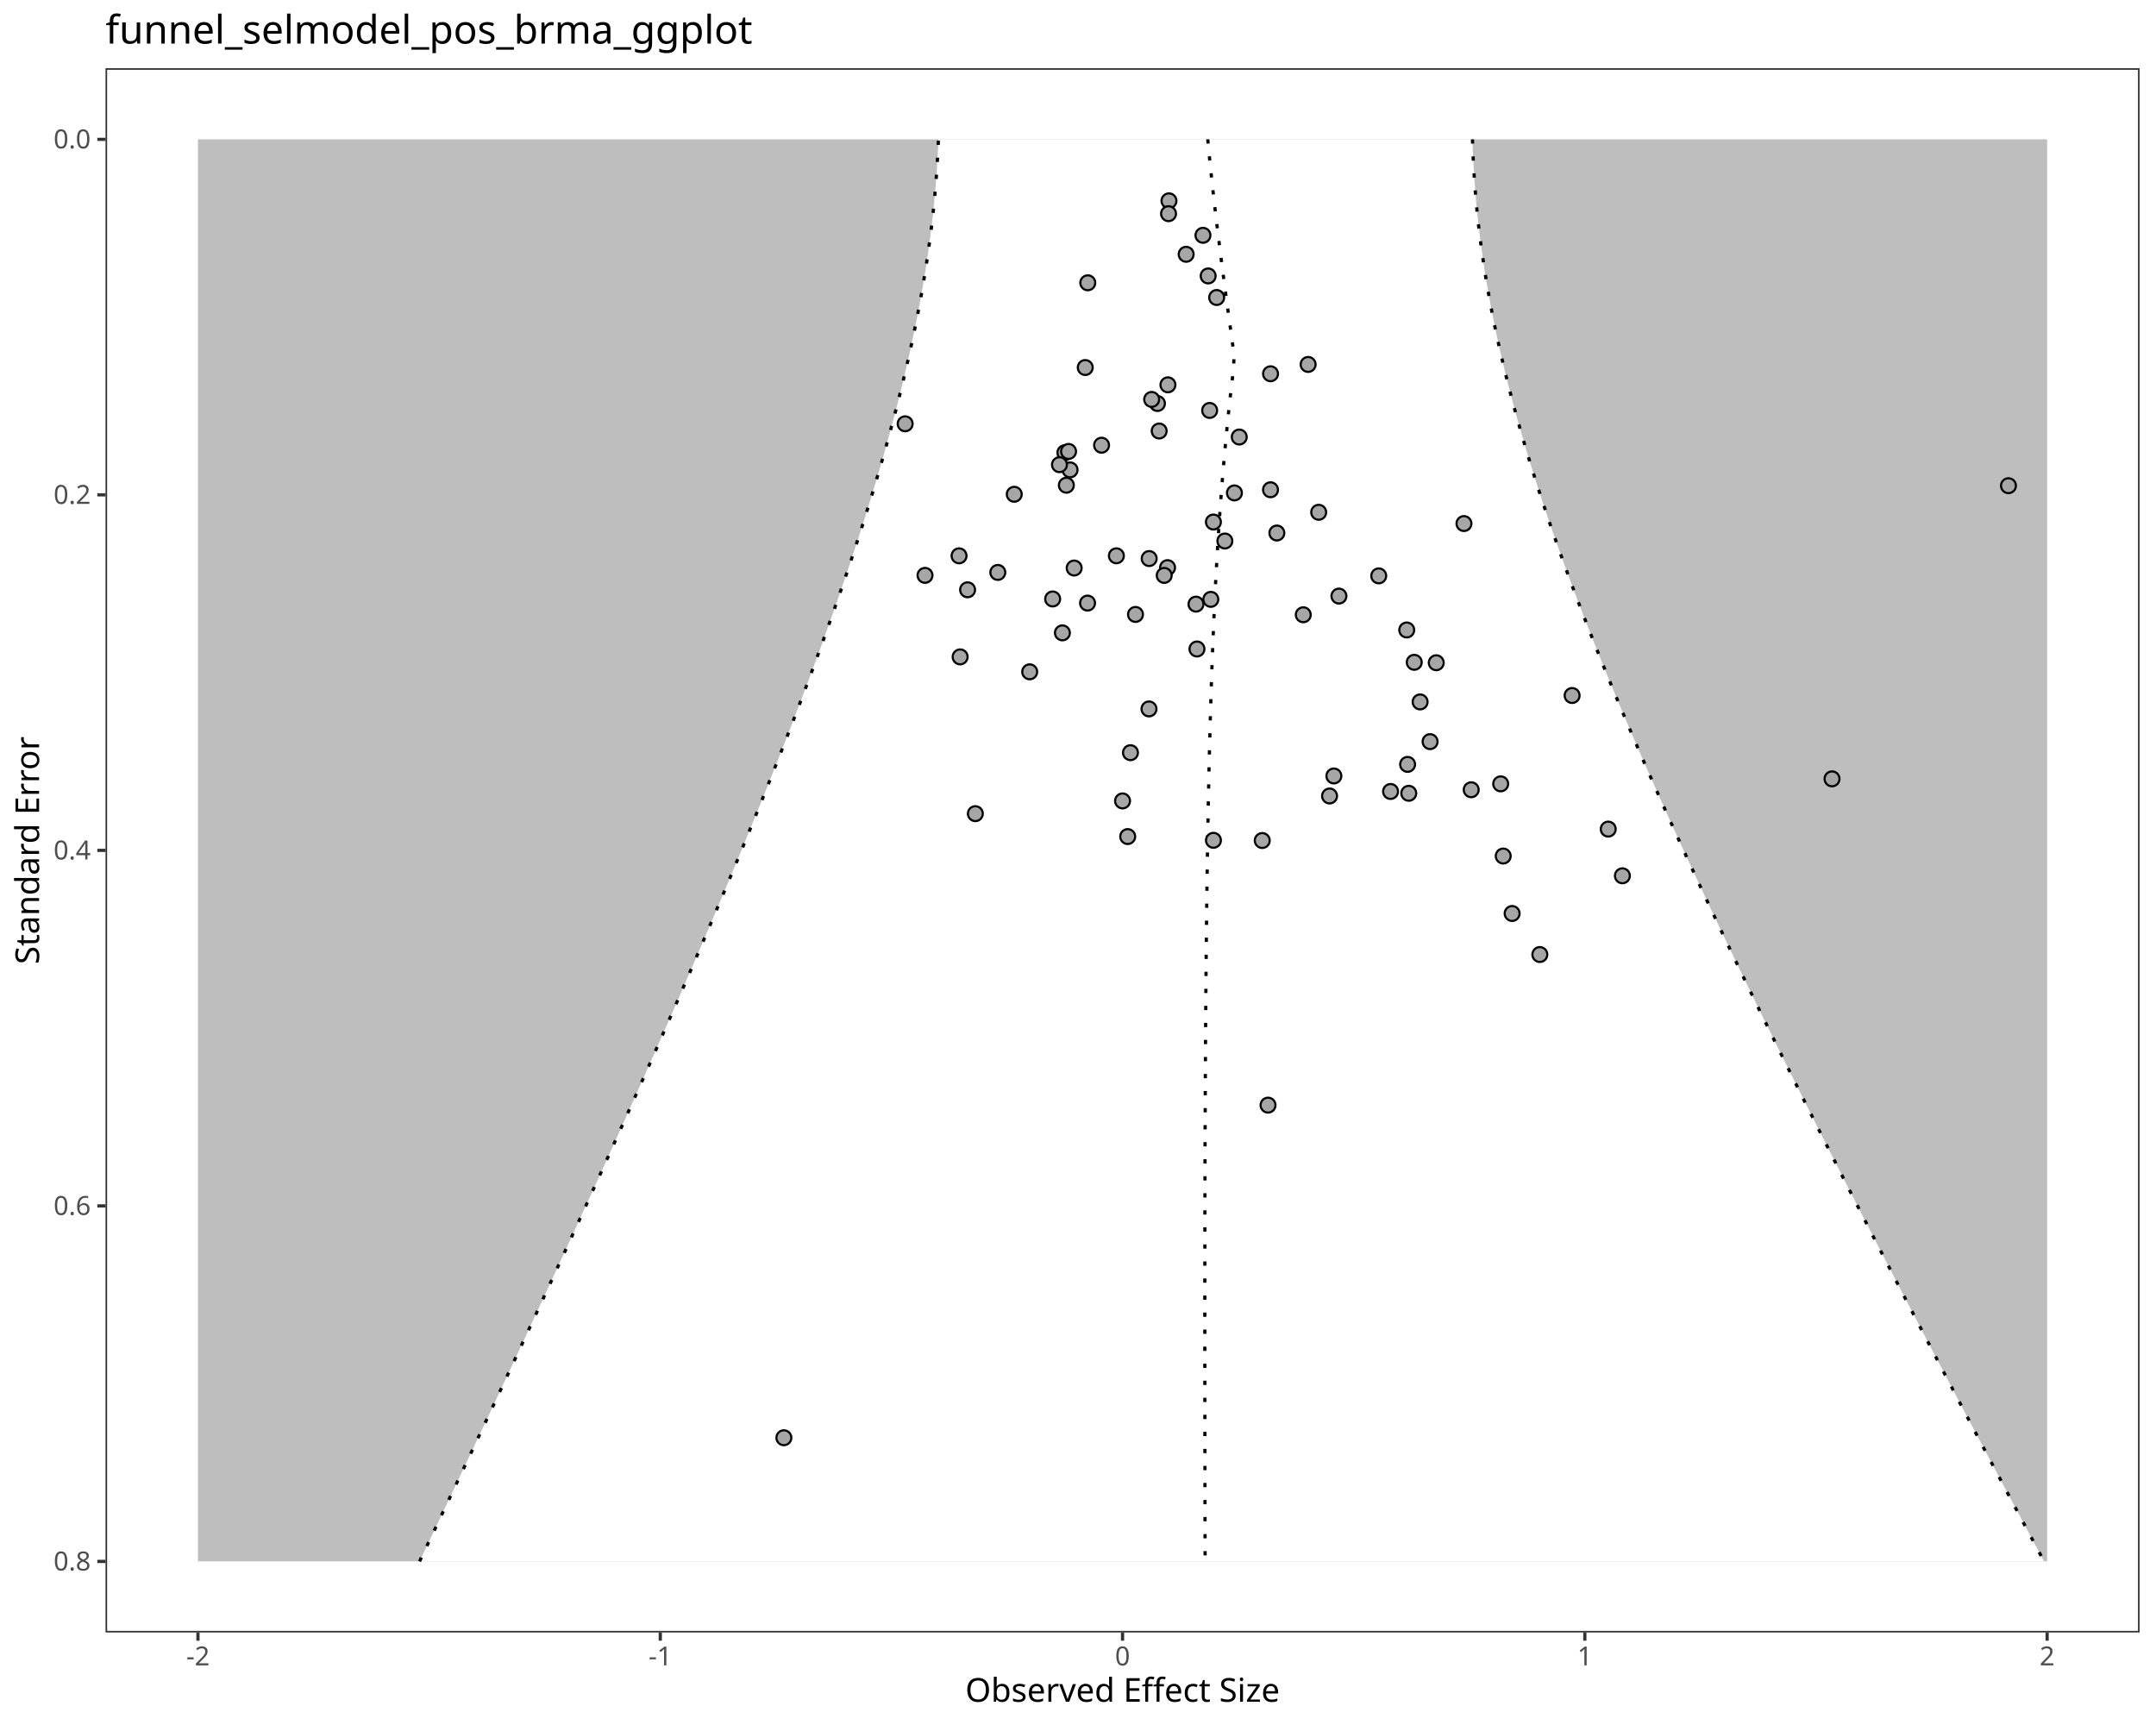
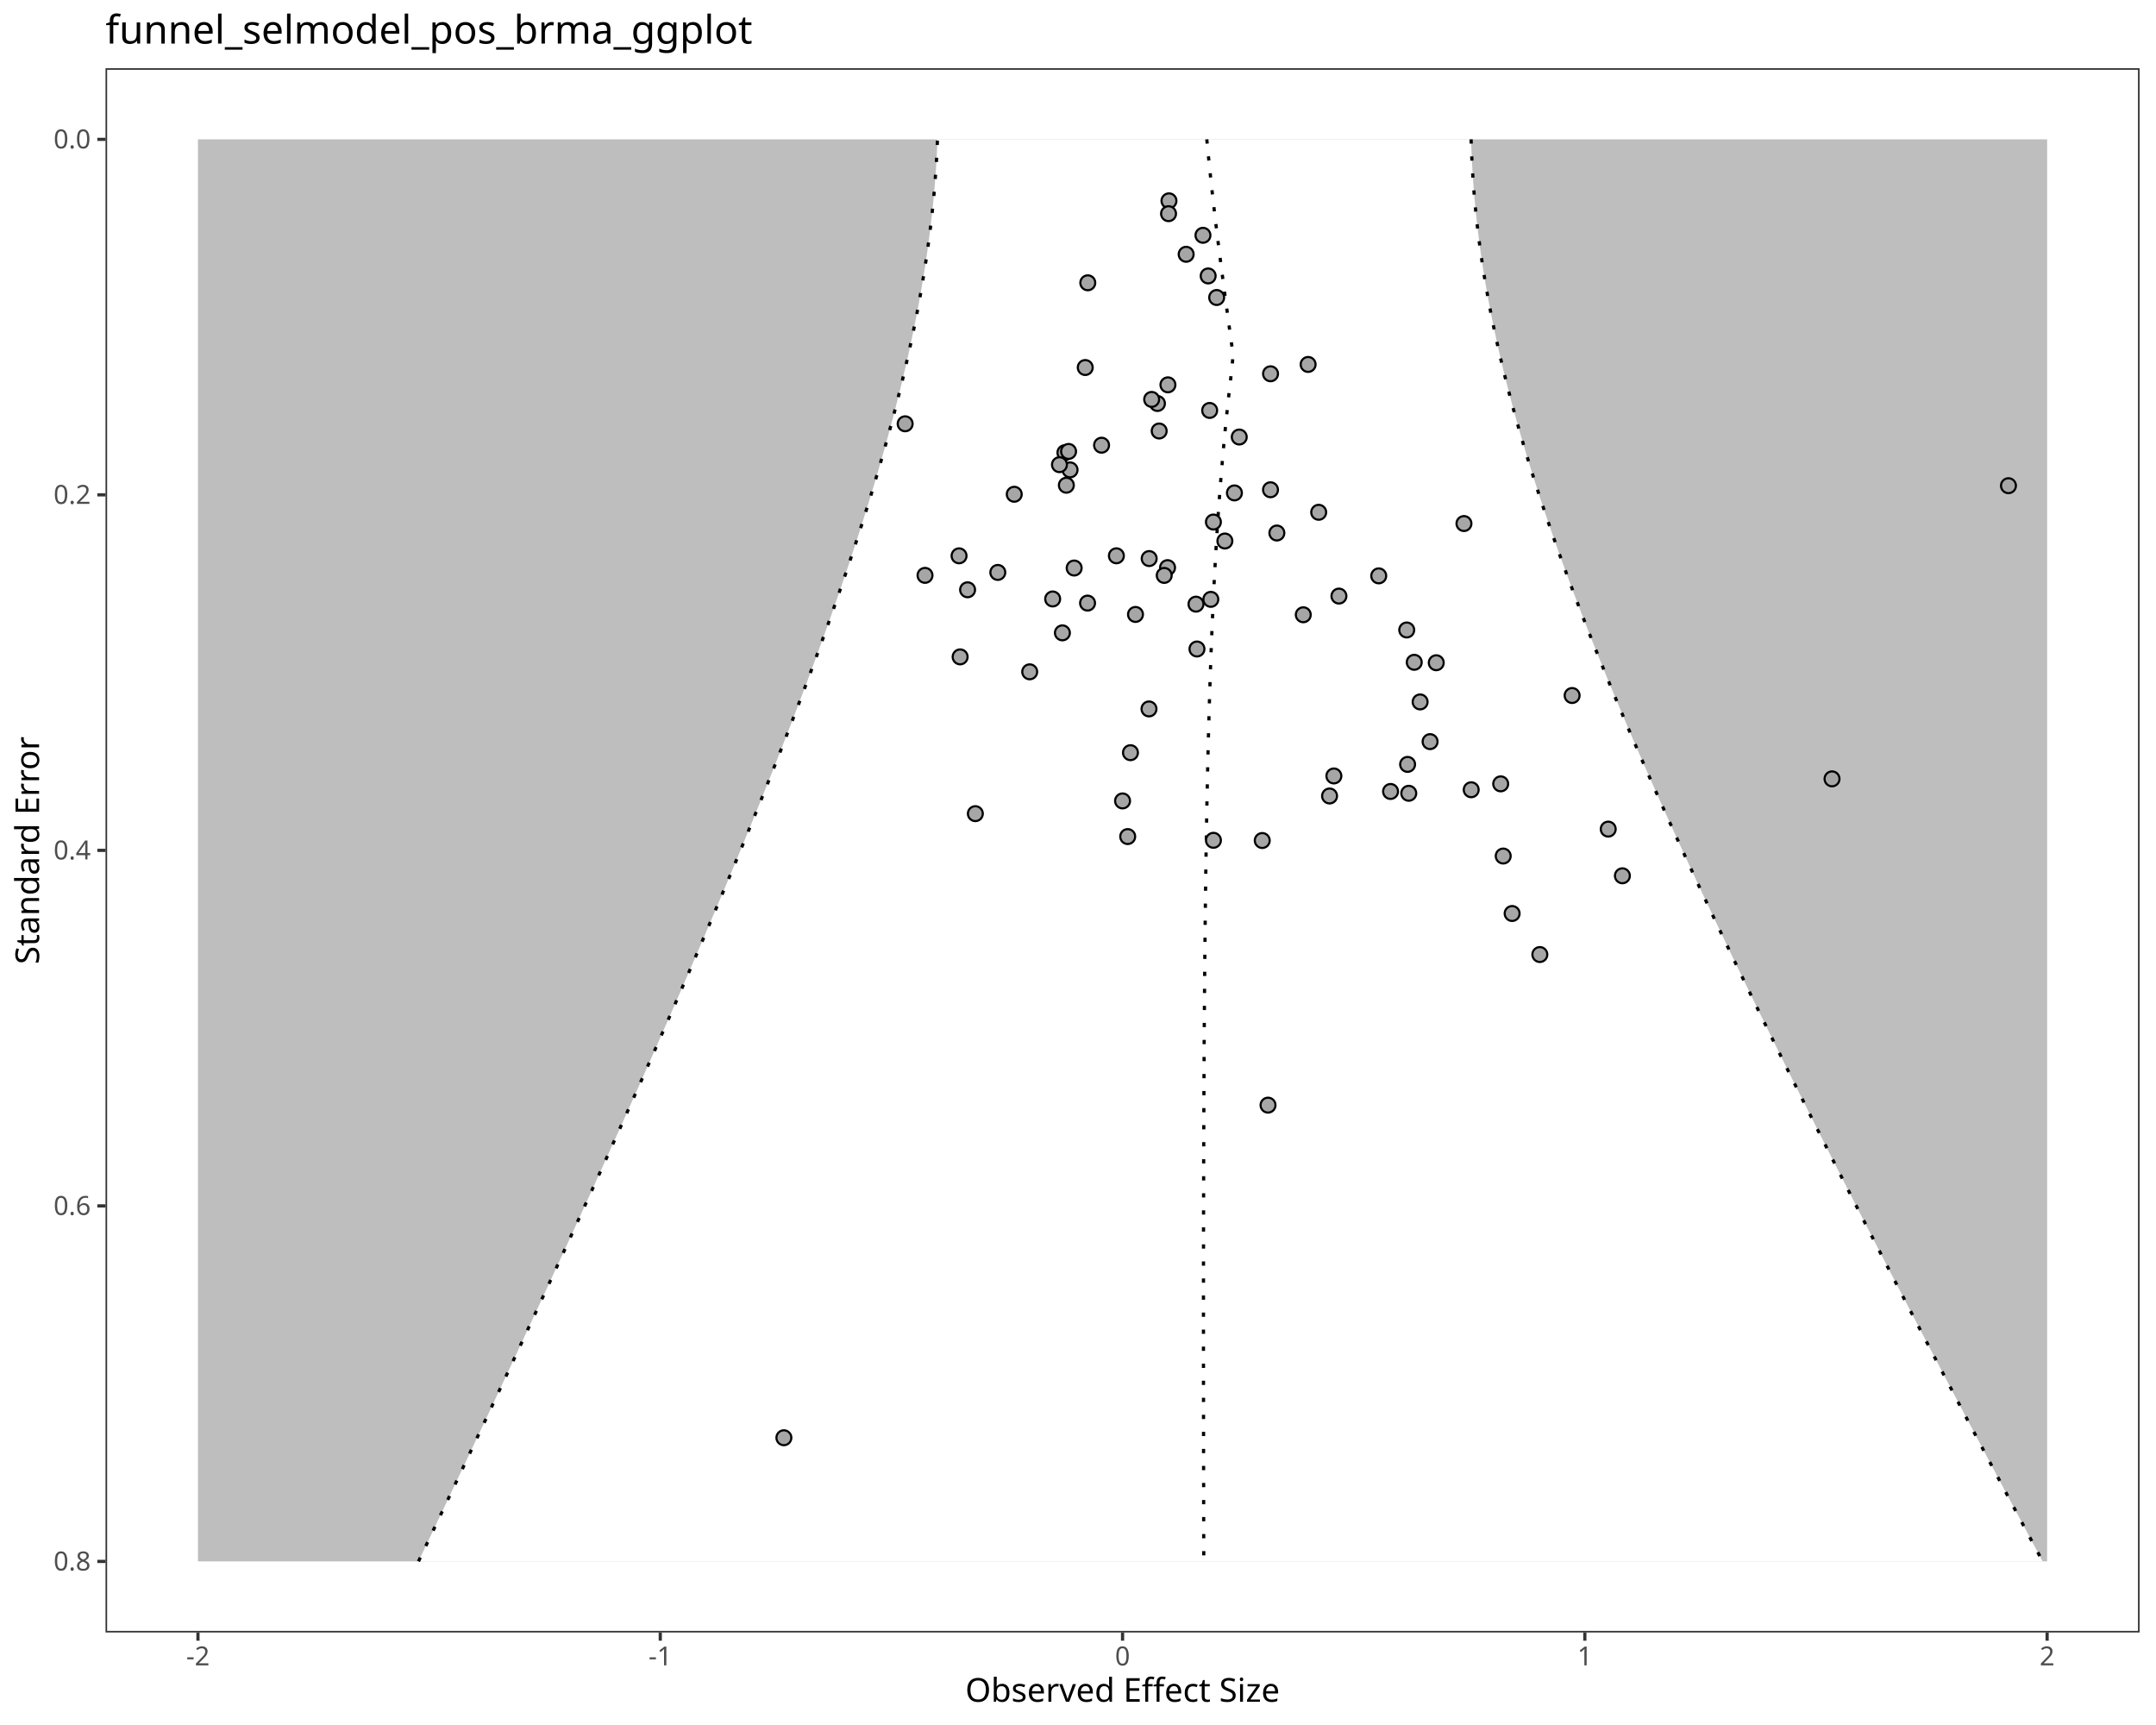
<svg xmlns="http://www.w3.org/2000/svg" class="svglite" data-engine-version="2.0" width="720.00pt" height="576.00pt" viewBox="0 0 720.00 576.00">
  <defs>
    <style type="text/css">
    .svglite line, .svglite polyline, .svglite polygon, .svglite path, .svglite rect, .svglite circle {
      fill: none;
      stroke: #000000;
      stroke-linecap: round;
      stroke-linejoin: round;
      stroke-miterlimit: 10.00;
    }
  </style>
  </defs>
  <rect width="100%" height="100%" style="stroke: none; fill: #FFFFFF;" />
  <defs>
    <clipPath id="cpMC4wMHw3MjAuMDB8MC4wMHw1NzYuMDA=">
      <rect x="0.00" y="0.00" width="720.00" height="576.00" />
    </clipPath>
  </defs>
  <g clip-path="url(#cpMC4wMHw3MjAuMDB8MC4wMHw1NzYuMDA=)">
    <rect x="0.00" y="0.00" width="720.00" height="576.00" style="stroke-width: 1.07; stroke: #FFFFFF; fill: #FFFFFF;" />
  </g>
  <defs>
    <clipPath id="cpMzUuMjR8NzE0LjUyfDIyLjc4fDU0NS4xMQ==">
      <rect x="35.24" y="22.78" width="679.28" height="522.33" />
    </clipPath>
  </defs>
  <g clip-path="url(#cpMzUuMjR8NzE0LjUyfDIyLjc4fDU0NS4xMQ==)">
    <rect x="35.24" y="22.78" width="679.28" height="522.33" style="stroke-width: 1.07; stroke: none; fill: #FFFFFF;" />
    <polygon points="66.11,46.53 683.64,46.53 683.64,521.37 66.11,521.37 " style="stroke-width: 1.07; stroke: none; stroke-linecap: butt; fill: #BEBEBE;" />
-     <polygon points="140.11,521.37 142.39,516.57 144.68,511.78 146.95,506.98 149.23,502.18 151.50,497.39 153.77,492.59 156.04,487.80 158.30,483.00 160.56,478.20 162.82,473.41 165.07,468.61 167.32,463.81 169.56,459.02 171.81,454.22 174.04,449.42 176.28,444.63 178.51,439.83 180.73,435.03 182.95,430.24 185.17,425.44 187.38,420.65 189.59,415.85 191.79,411.05 193.99,406.26 196.18,401.46 198.36,396.66 200.54,391.87 202.72,387.07 204.88,382.27 207.05,377.48 209.20,372.68 211.35,367.89 213.49,363.09 215.63,358.29 217.75,353.50 219.87,348.70 221.99,343.90 224.09,339.11 226.19,334.31 228.27,329.51 230.35,324.72 232.42,319.92 234.48,315.12 236.53,310.33 238.56,305.53 240.59,300.74 242.61,295.94 244.61,291.14 246.61,286.35 248.59,281.55 250.55,276.75 252.51,271.96 254.45,267.16 256.37,262.36 258.28,257.57 260.18,252.77 262.06,247.97 263.92,243.18 265.77,238.38 267.59,233.59 269.40,228.79 271.19,223.99 272.96,219.20 274.71,214.40 276.43,209.60 278.13,204.81 279.81,200.01 281.47,195.21 283.10,190.42 284.70,185.62 286.27,180.83 287.82,176.03 289.33,171.23 290.82,166.44 292.27,161.64 293.69,156.84 295.07,152.05 296.42,147.25 297.72,142.45 298.99,137.66 300.22,132.86 301.40,128.06 302.54,123.27 303.64,118.47 304.68,113.68 305.68,108.88 306.63,104.08 307.52,99.29 308.36,94.49 309.14,89.69 309.86,84.90 310.52,80.10 311.13,75.30 311.67,70.51 312.14,65.71 312.56,60.91 312.90,56.12 313.18,51.32 313.40,46.53 491.73,46.53 491.90,51.32 492.14,56.12 492.44,60.91 492.82,65.71 493.26,70.51 493.77,75.30 494.35,80.10 495.00,84.90 495.71,89.69 496.48,94.49 497.32,99.29 498.21,104.08 499.17,108.88 500.19,113.68 501.26,118.47 502.39,123.27 503.57,128.06 504.81,132.86 506.09,137.66 507.43,142.45 508.81,147.25 510.23,152.05 511.70,156.84 513.22,161.64 514.77,166.44 516.37,171.23 518.00,176.03 519.67,180.83 521.37,185.62 523.11,190.42 524.88,195.21 526.68,200.01 528.52,204.81 530.38,209.60 532.27,214.40 534.19,219.20 536.13,223.99 538.10,228.79 540.09,233.59 542.11,238.38 544.14,243.18 546.20,247.97 548.28,252.77 550.38,257.57 552.50,262.36 554.63,267.16 556.79,271.96 558.96,276.75 561.15,281.55 563.35,286.35 565.57,291.14 567.80,295.94 570.05,300.74 572.31,305.53 574.58,310.33 576.86,315.12 579.16,319.92 581.47,324.72 583.79,329.51 586.12,334.31 588.46,339.11 590.82,343.90 593.18,348.70 595.55,353.50 597.93,358.29 600.32,363.09 602.71,367.89 605.12,372.68 607.53,377.48 609.95,382.27 612.38,387.07 614.82,391.87 617.26,396.66 619.71,401.46 622.17,406.26 624.63,411.05 627.09,415.85 629.57,420.65 632.05,425.44 634.53,430.24 637.02,435.03 639.52,439.83 642.02,444.63 644.53,449.42 647.04,454.22 649.55,459.02 652.07,463.81 654.59,468.61 657.12,473.41 659.66,478.20 662.19,483.00 664.73,487.80 667.28,492.59 669.82,497.39 672.37,502.18 674.93,506.98 677.49,511.78 680.05,516.57 682.61,521.37 " style="stroke-width: 1.07; stroke: none; stroke-linecap: butt; fill: #FFFFFF;" />
-     <polyline points="403.32,46.53 403.78,51.32 404.26,56.12 404.77,60.91 405.30,65.71 405.85,70.51 406.42,75.30 407.01,80.10 407.61,84.90 408.23,89.69 408.85,94.49 409.49,99.29 410.14,104.08 410.80,108.88 411.46,113.68 412.13,118.47 411.93,123.27 411.36,128.06 410.81,132.86 410.29,137.66 409.80,142.45 409.34,147.25 408.90,152.05 408.48,156.84 408.09,161.64 407.72,166.44 407.37,171.23 407.05,176.03 406.74,180.83 406.45,185.62 406.18,190.42 405.92,195.21 405.68,200.01 405.46,204.81 405.25,209.60 405.05,214.40 404.87,219.20 404.69,223.99 404.53,228.79 404.38,233.59 404.23,238.38 404.10,243.18 403.97,247.97 403.85,252.77 403.74,257.57 403.64,262.36 403.54,267.16 403.45,271.96 403.36,276.75 403.28,281.55 403.21,286.35 403.14,291.14 403.07,295.94 403.01,300.74 402.95,305.53 402.90,310.33 402.85,315.12 402.80,319.92 402.76,324.72 402.72,329.51 402.68,334.31 402.65,339.11 402.61,343.90 402.58,348.70 402.56,353.50 402.53,358.29 402.51,363.09 402.49,367.89 402.47,372.68 402.45,377.48 402.43,382.27 402.42,387.07 402.41,391.87 402.40,396.66 402.39,401.46 402.38,406.26 402.37,411.05 402.36,415.85 402.36,420.65 402.35,425.44 402.35,430.24 402.35,435.03 402.35,439.83 402.35,444.63 402.35,449.42 402.35,454.22 402.36,459.02 402.36,463.81 402.36,468.61 402.37,473.41 402.37,478.20 402.38,483.00 402.39,487.80 402.40,492.59 402.40,497.39 402.41,502.18 402.42,506.98 402.43,511.78 402.44,516.57 402.45,521.37 " style="stroke-width: 1.07; stroke-dasharray: 1.42,4.27; stroke-linecap: butt;" />
-     <polyline points="140.11,521.37 142.39,516.57 144.68,511.78 146.95,506.98 149.23,502.18 151.50,497.39 153.77,492.59 156.04,487.80 158.30,483.00 160.56,478.20 162.82,473.41 165.07,468.61 167.32,463.81 169.56,459.02 171.81,454.22 174.04,449.42 176.28,444.63 178.51,439.83 180.73,435.03 182.95,430.24 185.17,425.44 187.38,420.65 189.59,415.85 191.79,411.05 193.99,406.26 196.18,401.46 198.36,396.66 200.54,391.87 202.72,387.07 204.88,382.27 207.05,377.48 209.20,372.68 211.35,367.89 213.49,363.09 215.63,358.29 217.75,353.50 219.87,348.70 221.99,343.90 224.09,339.11 226.19,334.31 228.27,329.51 230.35,324.72 232.42,319.92 234.48,315.12 236.53,310.33 238.56,305.53 240.59,300.74 242.61,295.94 244.61,291.14 246.61,286.35 248.59,281.55 250.55,276.75 252.51,271.96 254.45,267.16 256.37,262.36 258.28,257.57 260.18,252.77 262.06,247.97 263.92,243.18 265.77,238.38 267.59,233.59 269.40,228.79 271.19,223.99 272.96,219.20 274.71,214.40 276.43,209.60 278.13,204.81 279.81,200.01 281.47,195.21 283.10,190.42 284.70,185.62 286.27,180.83 287.82,176.03 289.33,171.23 290.82,166.44 292.27,161.64 293.69,156.84 295.07,152.05 296.42,147.25 297.72,142.45 298.99,137.66 300.22,132.86 301.40,128.06 302.54,123.27 303.64,118.47 304.68,113.68 305.68,108.88 306.63,104.08 307.52,99.29 308.36,94.49 309.14,89.69 309.86,84.90 310.52,80.10 311.13,75.30 311.67,70.51 312.14,65.71 312.56,60.91 312.90,56.12 313.18,51.32 313.40,46.53 " style="stroke-width: 1.07; stroke-dasharray: 1.42,4.27; stroke-linecap: butt;" />
-     <polyline points="491.73,46.53 491.90,51.32 492.14,56.12 492.44,60.91 492.82,65.71 493.26,70.51 493.77,75.30 494.35,80.10 495.00,84.90 495.71,89.69 496.48,94.49 497.32,99.29 498.21,104.08 499.17,108.88 500.19,113.68 501.26,118.47 502.39,123.27 503.57,128.06 504.81,132.86 506.09,137.66 507.43,142.45 508.81,147.25 510.23,152.05 511.70,156.84 513.22,161.64 514.77,166.44 516.37,171.23 518.00,176.03 519.67,180.83 521.37,185.62 523.11,190.42 524.88,195.21 526.68,200.01 528.52,204.81 530.38,209.60 532.27,214.40 534.19,219.20 536.13,223.99 538.10,228.79 540.09,233.59 542.11,238.38 544.14,243.18 546.20,247.97 548.28,252.77 550.38,257.57 552.50,262.36 554.63,267.16 556.79,271.96 558.96,276.75 561.15,281.55 563.35,286.35 565.57,291.14 567.80,295.94 570.05,300.74 572.31,305.53 574.58,310.33 576.86,315.12 579.16,319.92 581.47,324.72 583.79,329.51 586.12,334.31 588.46,339.11 590.82,343.90 593.18,348.70 595.55,353.50 597.93,358.29 600.32,363.09 602.71,367.89 605.12,372.68 607.53,377.48 609.95,382.27 612.38,387.07 614.82,391.87 617.26,396.66 619.71,401.46 622.17,406.26 624.63,411.05 627.09,415.85 629.57,420.65 632.05,425.44 634.53,430.24 637.02,435.03 639.52,439.83 642.02,444.63 644.53,449.42 647.04,454.22 649.55,459.02 652.07,463.81 654.59,468.61 657.12,473.41 659.66,478.20 662.19,483.00 664.73,487.80 667.28,492.59 669.82,497.39 672.37,502.18 674.93,506.98 677.49,511.78 680.05,516.57 682.61,521.37 " style="stroke-width: 1.07; stroke-dasharray: 1.42,4.27; stroke-linecap: butt;" />
+     <polygon points="139.75,521.37 142.04,516.57 144.32,511.78 146.60,506.98 148.88,502.18 151.15,497.39 153.42,492.59 155.69,487.80 157.95,483.00 160.21,478.20 162.47,473.41 164.72,468.61 166.97,463.81 169.22,459.02 171.46,454.22 173.70,449.42 175.93,444.63 178.16,439.83 180.39,435.03 182.61,430.24 184.82,425.44 187.04,420.65 189.24,415.85 191.45,411.05 193.64,406.26 195.83,401.46 198.02,396.66 200.20,391.87 202.38,387.07 204.54,382.27 206.71,377.48 208.86,372.68 211.01,367.89 213.16,363.09 215.29,358.29 217.42,353.50 219.54,348.70 221.65,343.90 223.76,339.11 225.85,334.31 227.94,329.51 230.02,324.72 232.09,319.92 234.15,315.12 236.20,310.33 238.24,305.53 240.26,300.74 242.28,295.94 244.29,291.14 246.28,286.35 248.26,281.55 250.23,276.75 252.19,271.96 254.13,267.16 256.05,262.36 257.97,257.57 259.86,252.77 261.74,247.97 263.61,243.18 265.45,238.38 267.28,233.59 269.09,228.79 270.88,223.99 272.65,219.20 274.39,214.40 276.12,209.60 277.82,204.81 279.50,200.01 281.16,195.21 282.79,190.42 284.39,185.62 285.96,180.83 287.51,176.03 289.02,171.23 290.51,166.44 291.96,161.64 293.38,156.84 294.76,152.05 296.11,147.25 297.42,142.45 298.68,137.66 299.91,132.86 301.10,128.06 302.23,123.27 303.33,118.47 304.37,113.68 305.37,108.88 306.32,104.08 307.21,99.29 308.04,94.49 308.82,89.69 309.55,84.90 310.21,80.10 310.81,75.30 311.35,70.51 311.83,65.71 312.24,60.91 312.59,56.12 312.87,51.32 313.08,46.53 491.27,46.53 491.44,51.32 491.68,56.12 491.99,60.91 492.37,65.71 492.82,70.51 493.33,75.30 493.91,80.10 494.56,84.90 495.27,89.69 496.05,94.49 496.89,99.29 497.79,104.08 498.75,108.88 499.77,113.68 500.85,118.47 501.98,123.27 503.17,128.06 504.40,132.86 505.69,137.66 507.03,142.45 508.41,147.25 509.84,152.05 511.31,156.84 512.83,161.64 514.38,166.44 515.98,171.23 517.61,176.03 519.28,180.83 520.99,185.62 522.73,190.42 524.50,195.21 526.30,200.01 528.14,204.81 530.00,209.60 531.89,214.40 533.81,219.20 535.75,223.99 537.72,228.79 539.71,233.59 541.73,238.38 543.76,243.18 545.82,247.97 547.90,252.77 550.00,257.57 552.12,262.36 554.25,267.16 556.41,271.96 558.58,276.75 560.76,281.55 562.96,286.35 565.18,291.14 567.41,295.94 569.66,300.74 571.92,305.53 574.19,310.33 576.47,315.12 578.77,319.92 581.08,324.72 583.40,329.51 585.73,334.31 588.07,339.11 590.42,343.90 592.78,348.70 595.15,353.50 597.52,358.29 599.91,363.09 602.31,367.89 604.71,372.68 607.12,377.48 609.54,382.27 611.97,387.07 614.40,391.87 616.84,396.66 619.29,401.46 621.74,406.26 624.20,411.05 626.67,415.85 629.14,420.65 631.62,425.44 634.10,430.24 636.59,435.03 639.09,439.83 641.58,444.63 644.09,449.42 646.60,454.22 649.11,459.02 651.63,463.81 654.15,468.61 656.67,473.41 659.21,478.20 661.74,483.00 664.28,487.80 666.82,492.59 669.36,497.39 671.91,502.18 674.47,506.98 677.02,511.78 679.58,516.57 682.14,521.37 " style="stroke-width: 1.07; stroke: none; stroke-linecap: butt; fill: #FFFFFF;" />
+     <polyline points="403.01,46.53 403.47,51.32 403.96,56.12 404.46,60.91 404.99,65.71 405.54,70.51 406.11,75.30 406.69,80.10 407.30,84.90 407.91,89.69 408.54,94.49 409.17,99.29 409.82,104.08 410.47,108.88 411.13,113.68 411.79,118.47 411.37,123.27 410.80,128.06 410.26,132.86 409.75,137.66 409.26,142.45 408.80,147.25 408.37,152.05 407.96,156.84 407.57,161.64 407.21,166.44 406.86,171.23 406.54,176.03 406.24,180.83 405.95,185.62 405.69,190.42 405.43,195.21 405.20,200.01 404.98,204.81 404.77,209.60 404.57,214.40 404.39,219.20 404.22,223.99 404.06,228.79 403.91,233.59 403.77,238.38 403.63,243.18 403.51,247.97 403.39,252.77 403.28,257.57 403.18,262.36 403.08,267.16 402.99,271.96 402.91,276.75 402.83,281.55 402.75,286.35 402.68,291.14 402.62,295.94 402.56,300.74 402.50,305.53 402.45,310.33 402.40,315.12 402.35,319.92 402.31,324.72 402.27,329.51 402.23,334.31 402.20,339.11 402.16,343.90 402.13,348.70 402.11,353.50 402.08,358.29 402.06,363.09 402.04,367.89 402.02,372.68 402.00,377.48 401.99,382.27 401.97,387.07 401.96,391.87 401.95,396.66 401.94,401.46 401.93,406.26 401.92,411.05 401.92,415.85 401.91,420.65 401.91,425.44 401.90,430.24 401.90,435.03 401.90,439.83 401.90,444.63 401.90,449.42 401.90,454.22 401.91,459.02 401.91,463.81 401.92,468.61 401.92,473.41 401.93,478.20 401.93,483.00 401.94,487.80 401.95,492.59 401.96,497.39 401.96,502.18 401.97,506.98 401.98,511.78 401.99,516.57 402.01,521.37 " style="stroke-width: 1.07; stroke-dasharray: 1.42,4.27; stroke-linecap: butt;" />
+     <polyline points="139.75,521.37 142.04,516.57 144.32,511.78 146.60,506.98 148.88,502.18 151.15,497.39 153.42,492.59 155.69,487.80 157.95,483.00 160.21,478.20 162.47,473.41 164.72,468.61 166.97,463.81 169.22,459.02 171.46,454.22 173.70,449.42 175.93,444.63 178.16,439.83 180.39,435.03 182.61,430.24 184.82,425.44 187.04,420.65 189.24,415.85 191.45,411.05 193.64,406.26 195.83,401.46 198.02,396.66 200.20,391.87 202.38,387.07 204.54,382.27 206.71,377.48 208.86,372.68 211.01,367.89 213.16,363.09 215.29,358.29 217.42,353.50 219.54,348.70 221.65,343.90 223.76,339.11 225.85,334.31 227.94,329.51 230.02,324.72 232.09,319.92 234.15,315.12 236.20,310.33 238.24,305.53 240.26,300.74 242.28,295.94 244.29,291.14 246.28,286.35 248.26,281.55 250.23,276.75 252.19,271.96 254.13,267.16 256.05,262.36 257.97,257.57 259.86,252.77 261.74,247.97 263.61,243.18 265.45,238.38 267.28,233.59 269.09,228.79 270.88,223.99 272.65,219.20 274.39,214.40 276.12,209.60 277.82,204.81 279.50,200.01 281.16,195.21 282.79,190.42 284.39,185.62 285.96,180.83 287.51,176.03 289.02,171.23 290.51,166.44 291.96,161.64 293.38,156.84 294.76,152.05 296.11,147.25 297.42,142.45 298.68,137.66 299.91,132.86 301.10,128.06 302.23,123.27 303.33,118.47 304.37,113.68 305.37,108.88 306.32,104.08 307.21,99.29 308.04,94.49 308.82,89.69 309.55,84.90 310.21,80.10 310.81,75.30 311.35,70.51 311.83,65.71 312.24,60.91 312.59,56.12 312.87,51.32 313.08,46.53 " style="stroke-width: 1.07; stroke-dasharray: 1.42,4.27; stroke-linecap: butt;" />
+     <polyline points="491.27,46.53 491.44,51.32 491.68,56.12 491.99,60.91 492.37,65.71 492.82,70.51 493.33,75.30 493.91,80.10 494.56,84.90 495.27,89.69 496.05,94.49 496.89,99.29 497.79,104.08 498.75,108.88 499.77,113.68 500.85,118.47 501.98,123.27 503.17,128.06 504.40,132.86 505.69,137.66 507.03,142.45 508.41,147.25 509.84,152.05 511.31,156.84 512.83,161.64 514.38,166.44 515.98,171.23 517.61,176.03 519.28,180.83 520.99,185.62 522.73,190.42 524.50,195.21 526.30,200.01 528.14,204.81 530.00,209.60 531.89,214.40 533.81,219.20 535.75,223.99 537.72,228.79 539.71,233.59 541.73,238.38 543.76,243.18 545.82,247.97 547.90,252.77 550.00,257.57 552.12,262.36 554.25,267.16 556.41,271.96 558.58,276.75 560.76,281.55 562.96,286.35 565.18,291.14 567.41,295.94 569.66,300.74 571.92,305.53 574.19,310.33 576.47,315.12 578.77,319.92 581.08,324.72 583.40,329.51 585.73,334.31 588.07,339.11 590.42,343.90 592.78,348.70 595.15,353.50 597.52,358.29 599.91,363.09 602.31,367.89 604.71,372.68 607.12,377.48 609.54,382.27 611.97,387.07 614.40,391.87 616.84,396.66 619.29,401.46 621.74,406.26 624.20,411.05 626.67,415.85 629.14,420.65 631.62,425.44 634.10,430.24 636.59,435.03 639.09,439.83 641.58,444.63 644.09,449.42 646.60,454.22 649.11,459.02 651.63,463.81 654.15,468.61 656.67,473.41 659.21,478.20 661.74,483.00 664.28,487.80 666.82,492.59 669.36,497.39 671.91,502.18 674.47,506.98 677.02,511.78 679.58,516.57 682.14,521.37 " style="stroke-width: 1.07; stroke-dasharray: 1.42,4.27; stroke-linecap: butt;" />
    <circle cx="426.41" cy="177.98" r="2.49" style="stroke-width: 0.71; fill: #A6A6A6;" />
    <circle cx="436.85" cy="121.69" r="2.49" style="stroke-width: 0.71; fill: #A6A6A6;" />
    <circle cx="406.31" cy="99.34" r="2.49" style="stroke-width: 0.71; fill: #A6A6A6;" />
    <circle cx="670.73" cy="162.18" r="2.49" style="stroke-width: 0.71; fill: #A6A6A6;" />
    <circle cx="403.97" cy="137.05" r="2.49" style="stroke-width: 0.71; fill: #A6A6A6;" />
    <circle cx="403.47" cy="92.14" r="2.49" style="stroke-width: 0.71; fill: #A6A6A6;" />
    <circle cx="363.27" cy="94.43" r="2.49" style="stroke-width: 0.71; fill: #A6A6A6;" />
    <circle cx="367.87" cy="148.66" r="2.49" style="stroke-width: 0.71; fill: #A6A6A6;" />
    <circle cx="396.12" cy="84.91" r="2.49" style="stroke-width: 0.71; fill: #A6A6A6;" />
    <circle cx="390.38" cy="67.06" r="2.49" style="stroke-width: 0.71; fill: #A6A6A6;" />
    <circle cx="401.73" cy="78.57" r="2.49" style="stroke-width: 0.71; fill: #A6A6A6;" />
    <circle cx="390.24" cy="71.35" r="2.49" style="stroke-width: 0.71; fill: #A6A6A6;" />
    <circle cx="460.43" cy="192.29" r="2.49" style="stroke-width: 0.71; fill: #A6A6A6;" />
    <circle cx="409.05" cy="180.65" r="2.49" style="stroke-width: 0.71; fill: #A6A6A6;" />
    <circle cx="479.64" cy="221.30" r="2.49" style="stroke-width: 0.71; fill: #A6A6A6;" />
    <circle cx="405.23" cy="280.59" r="2.49" style="stroke-width: 0.71; fill: #A6A6A6;" />
    <circle cx="399.73" cy="216.71" r="2.49" style="stroke-width: 0.71; fill: #A6A6A6;" />
    <circle cx="435.23" cy="205.28" r="2.49" style="stroke-width: 0.71; fill: #A6A6A6;" />
    <circle cx="355.63" cy="151.15" r="2.49" style="stroke-width: 0.71; fill: #A6A6A6;" />
    <circle cx="444.01" cy="265.79" r="2.49" style="stroke-width: 0.71; fill: #A6A6A6;" />
    <circle cx="386.53" cy="134.73" r="2.49" style="stroke-width: 0.71; fill: #A6A6A6;" />
    <circle cx="611.81" cy="260.07" r="2.49" style="stroke-width: 0.71; fill: #A6A6A6;" />
    <circle cx="325.72" cy="271.69" r="2.49" style="stroke-width: 0.71; fill: #A6A6A6;" />
    <circle cx="405.22" cy="174.31" r="2.49" style="stroke-width: 0.71; fill: #A6A6A6;" />
    <circle cx="320.28" cy="185.60" r="2.49" style="stroke-width: 0.71; fill: #A6A6A6;" />
    <circle cx="423.46" cy="369.02" r="2.49" style="stroke-width: 0.71; fill: #A6A6A6;" />
    <circle cx="445.45" cy="259.10" r="2.49" style="stroke-width: 0.71; fill: #A6A6A6;" />
    <circle cx="525.01" cy="232.24" r="2.49" style="stroke-width: 0.71; fill: #A6A6A6;" />
    <circle cx="357.35" cy="156.90" r="2.49" style="stroke-width: 0.71; fill: #A6A6A6;" />
    <circle cx="472.29" cy="221.15" r="2.49" style="stroke-width: 0.71; fill: #A6A6A6;" />
    <circle cx="488.89" cy="174.82" r="2.49" style="stroke-width: 0.71; fill: #A6A6A6;" />
    <circle cx="447.14" cy="199.04" r="2.49" style="stroke-width: 0.71; fill: #A6A6A6;" />
    <circle cx="343.87" cy="224.33" r="2.49" style="stroke-width: 0.71; fill: #A6A6A6;" />
    <circle cx="387.11" cy="143.92" r="2.49" style="stroke-width: 0.71; fill: #A6A6A6;" />
    <circle cx="412.24" cy="164.59" r="2.49" style="stroke-width: 0.71; fill: #A6A6A6;" />
    <circle cx="501.16" cy="261.74" r="2.49" style="stroke-width: 0.71; fill: #A6A6A6;" />
    <circle cx="389.91" cy="189.54" r="2.49" style="stroke-width: 0.71; fill: #A6A6A6;" />
    <circle cx="323.13" cy="196.94" r="2.49" style="stroke-width: 0.71; fill: #A6A6A6;" />
    <circle cx="362.42" cy="122.72" r="2.49" style="stroke-width: 0.71; fill: #A6A6A6;" />
    <circle cx="424.30" cy="124.81" r="2.49" style="stroke-width: 0.71; fill: #A6A6A6;" />
    <circle cx="469.78" cy="210.36" r="2.49" style="stroke-width: 0.71; fill: #A6A6A6;" />
    <circle cx="440.38" cy="171.06" r="2.49" style="stroke-width: 0.71; fill: #A6A6A6;" />
    <circle cx="338.71" cy="165.04" r="2.49" style="stroke-width: 0.71; fill: #A6A6A6;" />
    <circle cx="384.60" cy="133.37" r="2.49" style="stroke-width: 0.71; fill: #A6A6A6;" />
    <circle cx="383.77" cy="186.51" r="2.49" style="stroke-width: 0.71; fill: #A6A6A6;" />
    <circle cx="470.46" cy="264.89" r="2.49" style="stroke-width: 0.71; fill: #A6A6A6;" />
    <circle cx="514.23" cy="318.73" r="2.49" style="stroke-width: 0.71; fill: #A6A6A6;" />
    <circle cx="477.58" cy="247.64" r="2.49" style="stroke-width: 0.71; fill: #A6A6A6;" />
    <circle cx="413.85" cy="145.93" r="2.49" style="stroke-width: 0.71; fill: #A6A6A6;" />
    <circle cx="383.71" cy="236.72" r="2.49" style="stroke-width: 0.71; fill: #A6A6A6;" />
    <circle cx="388.79" cy="192.14" r="2.49" style="stroke-width: 0.71; fill: #A6A6A6;" />
    <circle cx="372.82" cy="185.59" r="2.49" style="stroke-width: 0.71; fill: #A6A6A6;" />
    <circle cx="504.98" cy="305.03" r="2.49" style="stroke-width: 0.71; fill: #A6A6A6;" />
    <circle cx="302.28" cy="141.51" r="2.49" style="stroke-width: 0.71; fill: #A6A6A6;" />
    <circle cx="491.31" cy="263.71" r="2.49" style="stroke-width: 0.71; fill: #A6A6A6;" />
    <circle cx="502.00" cy="285.84" r="2.49" style="stroke-width: 0.71; fill: #A6A6A6;" />
    <circle cx="404.36" cy="200.13" r="2.49" style="stroke-width: 0.71; fill: #A6A6A6;" />
    <circle cx="464.38" cy="264.28" r="2.49" style="stroke-width: 0.71; fill: #A6A6A6;" />
    <circle cx="537.07" cy="276.85" r="2.49" style="stroke-width: 0.71; fill: #A6A6A6;" />
    <circle cx="377.52" cy="251.33" r="2.49" style="stroke-width: 0.71; fill: #A6A6A6;" />
    <circle cx="356.85" cy="150.74" r="2.49" style="stroke-width: 0.71; fill: #A6A6A6;" />
    <circle cx="421.53" cy="280.66" r="2.49" style="stroke-width: 0.71; fill: #A6A6A6;" />
    <circle cx="541.80" cy="292.44" r="2.49" style="stroke-width: 0.71; fill: #A6A6A6;" />
    <circle cx="261.78" cy="480.08" r="2.49" style="stroke-width: 0.71; fill: #A6A6A6;" />
    <circle cx="376.60" cy="279.34" r="2.49" style="stroke-width: 0.71; fill: #A6A6A6;" />
    <circle cx="320.64" cy="219.34" r="2.49" style="stroke-width: 0.71; fill: #A6A6A6;" />
    <circle cx="470.07" cy="255.24" r="2.49" style="stroke-width: 0.71; fill: #A6A6A6;" />
    <circle cx="390.03" cy="128.50" r="2.49" style="stroke-width: 0.71; fill: #A6A6A6;" />
    <circle cx="308.91" cy="192.12" r="2.49" style="stroke-width: 0.71; fill: #A6A6A6;" />
    <circle cx="358.72" cy="189.67" r="2.49" style="stroke-width: 0.71; fill: #A6A6A6;" />
    <circle cx="351.54" cy="200.00" r="2.49" style="stroke-width: 0.71; fill: #A6A6A6;" />
    <circle cx="333.22" cy="191.14" r="2.49" style="stroke-width: 0.71; fill: #A6A6A6;" />
    <circle cx="424.29" cy="163.54" r="2.49" style="stroke-width: 0.71; fill: #A6A6A6;" />
    <circle cx="379.20" cy="205.17" r="2.49" style="stroke-width: 0.71; fill: #A6A6A6;" />
    <circle cx="374.88" cy="267.44" r="2.49" style="stroke-width: 0.71; fill: #A6A6A6;" />
    <circle cx="354.79" cy="211.32" r="2.49" style="stroke-width: 0.71; fill: #A6A6A6;" />
    <circle cx="356.11" cy="162.02" r="2.49" style="stroke-width: 0.71; fill: #A6A6A6;" />
    <circle cx="353.81" cy="155.16" r="2.49" style="stroke-width: 0.71; fill: #A6A6A6;" />
    <circle cx="474.25" cy="234.38" r="2.49" style="stroke-width: 0.71; fill: #A6A6A6;" />
    <circle cx="399.40" cy="201.73" r="2.49" style="stroke-width: 0.71; fill: #A6A6A6;" />
    <circle cx="363.19" cy="201.38" r="2.49" style="stroke-width: 0.71; fill: #A6A6A6;" />
    <rect x="35.24" y="22.78" width="679.28" height="522.33" style="stroke-width: 1.07; stroke: #333333;" />
  </g>
  <g clip-path="url(#cpMC4wMHw3MjAuMDB8MC4wMHw1NzYuMDA=)">
    <text x="30.31" y="524.40" text-anchor="end" style="font-size: 8.80px; fill: #4D4D4D; font-family: sans;" textLength="12.23px" lengthAdjust="spacingAndGlyphs">0.8</text>
    <text x="30.31" y="405.69" text-anchor="end" style="font-size: 8.80px; fill: #4D4D4D; font-family: sans;" textLength="12.23px" lengthAdjust="spacingAndGlyphs">0.6</text>
    <text x="30.31" y="286.98" text-anchor="end" style="font-size: 8.80px; fill: #4D4D4D; font-family: sans;" textLength="12.23px" lengthAdjust="spacingAndGlyphs">0.4</text>
    <text x="30.31" y="168.26" text-anchor="end" style="font-size: 8.80px; fill: #4D4D4D; font-family: sans;" textLength="12.23px" lengthAdjust="spacingAndGlyphs">0.2</text>
    <text x="30.31" y="49.55" text-anchor="end" style="font-size: 8.80px; fill: #4D4D4D; font-family: sans;" textLength="12.23px" lengthAdjust="spacingAndGlyphs">0.0</text>
    <polyline points="32.50,521.37 35.24,521.37 " style="stroke-width: 1.07; stroke: #333333; stroke-linecap: butt;" />
    <polyline points="32.50,402.66 35.24,402.66 " style="stroke-width: 1.07; stroke: #333333; stroke-linecap: butt;" />
    <polyline points="32.50,283.95 35.24,283.95 " style="stroke-width: 1.07; stroke: #333333; stroke-linecap: butt;" />
    <polyline points="32.50,165.24 35.24,165.24 " style="stroke-width: 1.07; stroke: #333333; stroke-linecap: butt;" />
    <polyline points="32.50,46.53 35.24,46.53 " style="stroke-width: 1.07; stroke: #333333; stroke-linecap: butt;" />
    <polyline points="66.11,547.85 66.11,545.11 " style="stroke-width: 1.07; stroke: #333333; stroke-linecap: butt;" />
    <polyline points="220.50,547.85 220.50,545.11 " style="stroke-width: 1.07; stroke: #333333; stroke-linecap: butt;" />
    <polyline points="374.88,547.85 374.88,545.11 " style="stroke-width: 1.07; stroke: #333333; stroke-linecap: butt;" />
    <polyline points="529.26,547.85 529.26,545.11 " style="stroke-width: 1.07; stroke: #333333; stroke-linecap: butt;" />
    <polyline points="683.64,547.85 683.64,545.11 " style="stroke-width: 1.07; stroke: #333333; stroke-linecap: butt;" />
    <text x="66.11" y="556.10" text-anchor="middle" style="font-size: 8.80px; fill: #4D4D4D; font-family: sans;" textLength="7.82px" lengthAdjust="spacingAndGlyphs">-2</text>
    <text x="220.50" y="556.10" text-anchor="middle" style="font-size: 8.80px; fill: #4D4D4D; font-family: sans;" textLength="7.82px" lengthAdjust="spacingAndGlyphs">-1</text>
    <text x="374.88" y="556.10" text-anchor="middle" style="font-size: 8.80px; fill: #4D4D4D; font-family: sans;" textLength="4.89px" lengthAdjust="spacingAndGlyphs">0</text>
    <text x="529.26" y="556.10" text-anchor="middle" style="font-size: 8.80px; fill: #4D4D4D; font-family: sans;" textLength="4.89px" lengthAdjust="spacingAndGlyphs">1</text>
    <text x="683.64" y="556.10" text-anchor="middle" style="font-size: 8.80px; fill: #4D4D4D; font-family: sans;" textLength="4.89px" lengthAdjust="spacingAndGlyphs">2</text>
    <text x="374.88" y="568.24" text-anchor="middle" style="font-size: 11.00px; font-family: sans;" textLength="103.35px" lengthAdjust="spacingAndGlyphs">Observed Effect Size</text>
    <text transform="translate(13.05,283.95) rotate(-90)" text-anchor="middle" style="font-size: 11.00px; font-family: sans;" textLength="72.15px" lengthAdjust="spacingAndGlyphs">Standard Error</text>
    <text x="35.24" y="14.56" style="font-size: 13.20px; font-family: sans;" textLength="205.50px" lengthAdjust="spacingAndGlyphs">funnel_selmodel_pos_brma_ggplot</text>
  </g>
</svg>
